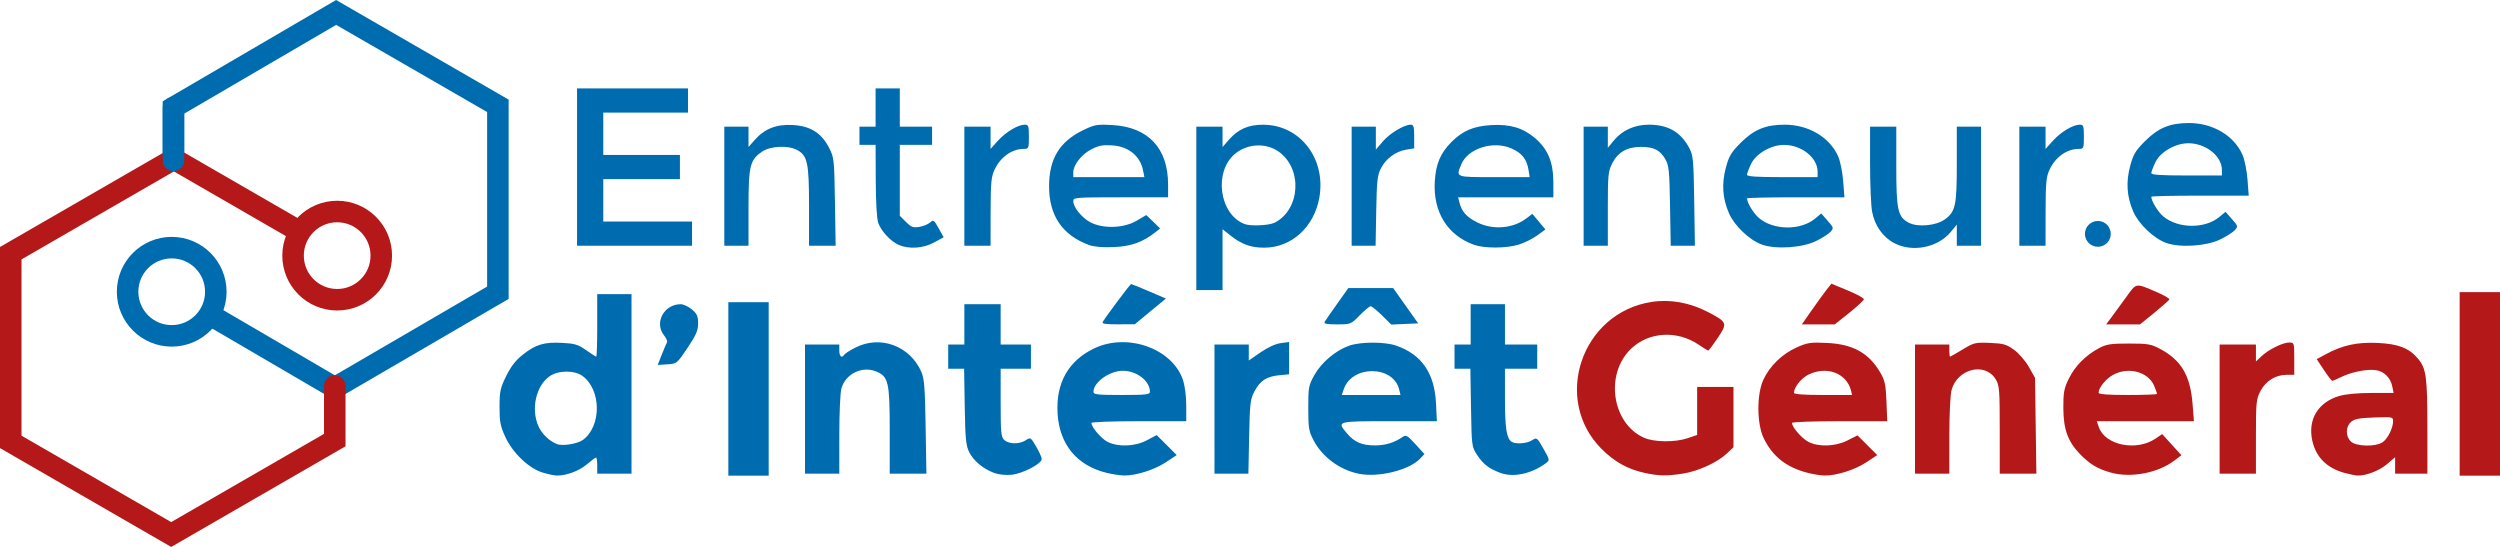
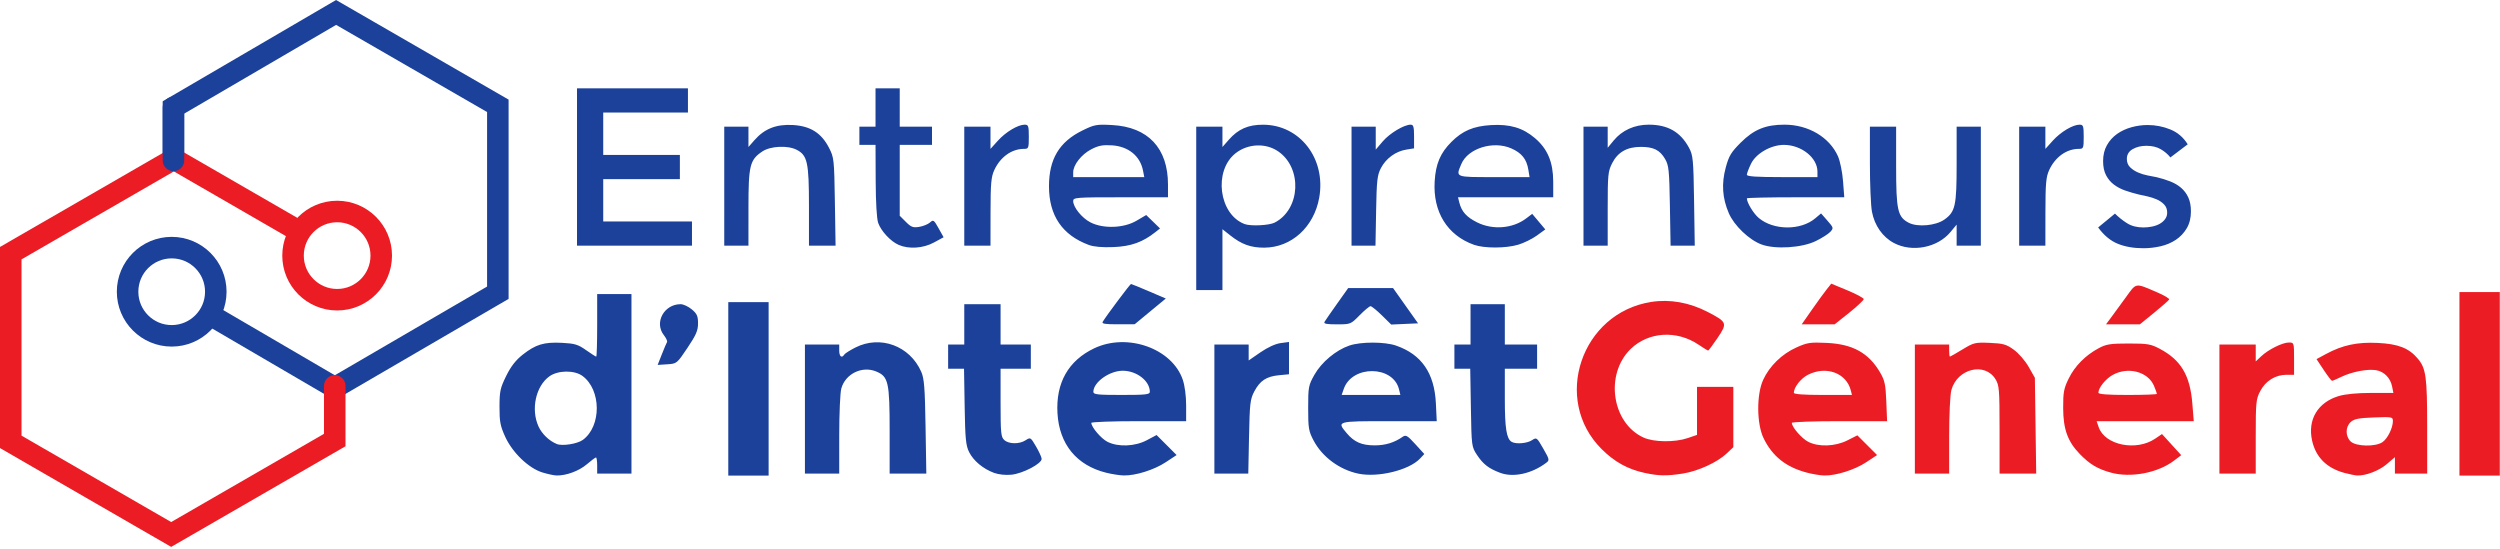
- <svg xmlns="http://www.w3.org/2000/svg" id="svg4171" version="1.1" width="1161.901" height="254.196" viewBox="0 0 1161.901 254.196">
-   <defs id="defs4175" />
-   <g id="g4257" transform="translate(1.73315,-128.7567)">
-     <path style="fill:#b41818;fill-opacity:1" d="m 762.668,348.551 c -7.85,-1.705 -13.976,-5.098 -19.954,-11.05 -23.11,-23.011 -9.51,-63.335 23.073,-68.408 8.698,-1.354 17.724,0.253 26.242,4.673 9.043,4.692 9.227,5.189 4.49,12.164 -2.156,3.175 -4.095,5.774 -4.308,5.774 -0.213,0 -2.221,-1.238 -4.464,-2.751 -10.157,-6.855 -23.356,-6.002 -31.584,2.042 -12.057,11.788 -8.738,34.42 6.035,41.148 4.743,2.16 14.509,2.282 20.458,0.255 l 4.386,-1.494 0,-11.162 0,-11.162 8.438,0 8.438,0 0,14.015 0,14.015 -3.047,2.889 c -4.367,4.141 -13.321,8.251 -20.391,9.36 -7.559,1.186 -11.231,1.123 -17.812,-0.307 z m 75.216,-0.176 c -9.593,-2.583 -15.841,-7.584 -19.899,-15.93 -3.237,-6.658 -3.335,-20.314 -0.194,-27.148 2.941,-6.399 8.706,-12.015 15.434,-15.034 5.093,-2.285 6.425,-2.485 14.173,-2.121 12.042,0.566 19.409,4.652 24.717,13.709 2.18,3.72 2.586,5.61 2.903,13.495 l 0.368,9.17 -22.14,0 c -12.177,0 -22.14,0.359 -22.14,0.799 0,1.899 4.485,7.121 7.485,8.715 4.827,2.565 12.623,2.311 18.37,-0.598 l 4.61,-2.334 4.583,4.583 4.583,4.583 -5.05,3.338 c -5.342,3.531 -14.017,6.268 -19.544,6.165 -1.825,-0.034 -5.542,-0.66 -8.259,-1.392 z m 20.636,-38.156 c -2.063,-8.133 -11.488,-11.564 -19.932,-7.256 -3.332,1.7 -6.544,5.814 -6.544,8.382 0,0.642 4.701,0.984 13.506,0.984 l 13.506,0 z m 120.787,38.178 c -6.169,-1.729 -9.758,-3.881 -14.327,-8.588 -5.653,-5.825 -7.72,-11.526 -7.753,-21.387 -0.024,-7.362 0.304,-9.114 2.578,-13.744 2.862,-5.828 7.786,-10.792 13.992,-14.106 3.464,-1.849 5.403,-2.15 13.87,-2.15 8.859,0 10.313,0.25 14.531,2.494 9.811,5.221 14.008,12.295 15.065,25.396 l 0.662,8.203 -22.58,0 -22.58,0 0.991,2.843 c 2.904,8.332 17.445,11.257 26.251,5.28 l 3.153,-2.14 4.467,4.91 4.467,4.91 -3.252,2.48 c -7.607,5.802 -20.256,8.2 -29.536,5.599 z m 21.486,-36.568 c 0,-0.274 -0.607,-1.953 -1.35,-3.729 -2.762,-6.609 -12.102,-9.066 -19.232,-5.058 -3.297,1.853 -6.606,5.99 -6.606,8.259 0,0.697 4.365,1.027 13.594,1.027 7.477,0 13.594,-0.224 13.594,-0.499 z m 87.13,36.719 c -8.191,-2.209 -13.267,-7.274 -14.986,-14.955 -2.193,-9.798 2.637,-17.861 12.442,-20.773 3.036,-0.902 8.609,-1.43 15.076,-1.43 l 10.26,0 -0.6,-3.002 c -0.798,-3.989 -3.742,-6.971 -7.482,-7.578 -3.986,-0.647 -11.236,0.745 -16.072,3.086 -2.123,1.028 -4.089,1.869 -4.369,1.869 -0.28,0 -2.015,-2.269 -3.857,-5.043 l -3.348,-5.043 4.388,-2.374 c 7.639,-4.134 14.489,-5.609 23.976,-5.163 9.592,0.451 14.567,2.393 18.695,7.299 3.831,4.553 4.362,8.401 4.367,31.653 l 0.01,21.797 -7.5,0 -7.5,0 0,-3.823 0,-3.823 -3.805,3.257 c -3.538,3.028 -9.751,5.412 -13.72,5.264 -0.932,-0.035 -3.618,-0.582 -5.97,-1.216 z m 17.76,-14.312 c 2.374,-1.663 4.797,-6.604 4.797,-9.782 0,-1.917 -0.346,-1.983 -8.81,-1.671 -7.043,0.26 -9.205,0.683 -10.781,2.111 -2.502,2.266 -2.547,6.544 -0.097,8.995 2.429,2.429 11.611,2.643 14.89,0.346 z m 35.735,-27.065 0,-42.656 9.375,0 9.375,0 0,42.656 0,42.656 -9.375,0 -9.375,0 z m -253.125,11.719 0,-30 7.969,0 7.969,0 0,2.812 c 0,1.547 0.16,2.812 0.355,2.812 0.195,0 2.832,-1.506 5.859,-3.346 5.233,-3.181 5.858,-3.331 12.682,-3.044 6.285,0.265 7.677,0.664 11.195,3.213 2.24,1.623 5.286,5.147 6.885,7.966 l 2.868,5.056 0.309,22.266 0.309,22.266 -8.512,0 -8.512,0 -0.004,-20.391 c -0.003,-18.726 -0.156,-20.641 -1.875,-23.461 -4.942,-8.105 -17.75,-4.985 -20.522,4.999 -0.574,2.068 -1.028,11.437 -1.031,21.274 l -0.005,17.578 -7.969,0 -7.969,0 0,-30 z m 141.563,0 0,-30 8.438,0 8.438,0 0,3.925 0,3.925 2.578,-2.416 c 3.372,-3.159 9.852,-6.372 12.853,-6.372 2.351,0 2.381,0.094 2.381,7.5 l 0,7.5 -3.53,0 c -5.115,0 -9.665,2.813 -12.15,7.512 -1.994,3.772 -2.133,5.147 -2.133,21.229 l 0,17.196 -8.438,0 -8.438,0 z M 840.441,272.719 c 2.611,-3.738 5.703,-7.995 6.872,-9.459 l 2.125,-2.662 7.55,3.131 c 4.152,1.722 7.544,3.553 7.536,4.068 -0.007,0.516 -3.053,3.363 -6.767,6.328 l -6.753,5.391 -7.655,0 -7.655,0 z m 138.957,3.75 c 1.246,-1.676 4.332,-5.897 6.858,-9.38 5.134,-7.079 4.199,-6.917 14.519,-2.515 3.362,1.434 5.936,2.957 5.721,3.384 -0.215,0.427 -3.367,3.202 -7.005,6.167 l -6.614,5.391 -7.872,0 -7.872,0 z" id="path4261" />
-     <path style="fill:#006cb0;fill-opacity:1" d="m 250.353,348.347 c -6.341,-1.951 -13.874,-9.174 -17.239,-16.527 -2.315,-5.06 -2.696,-7.046 -2.682,-13.972 0.015,-7.215 0.345,-8.74 3.101,-14.337 2.185,-4.439 4.423,-7.322 7.679,-9.896 6.036,-4.771 9.88,-5.933 18.24,-5.51 5.96,0.301 7.483,0.761 11.199,3.38 2.365,1.667 4.499,3.031 4.742,3.031 0.243,0 0.441,-6.539 0.441,-14.531 l 0,-14.531 7.969,0 7.969,0 0,41.719 0,41.719 -7.969,0 -7.969,0 0,-3.75 c 0,-2.062 -0.249,-3.75 -0.554,-3.75 -0.305,0 -2.228,1.433 -4.274,3.184 -3.608,3.088 -9.68,5.322 -14.103,5.188 -1.19,-0.036 -4.137,-0.673 -6.551,-1.416 z m 18.792,-15.112 c 8.749,-6.368 8.649,-23.325 -0.176,-29.759 -3.765,-2.745 -11.339,-2.653 -15.32,0.186 -6.346,4.527 -8.707,15.327 -5.091,23.289 1.594,3.509 4.923,6.706 8.526,8.187 2.531,1.04 9.536,-0.065 12.06,-1.903 z m 67.627,-23.72 0,-40.312 9.375,0 9.375,0 0,40.312 0,40.312 -9.375,0 -9.375,0 z m 123.514,39.029 c -5.134,-1.911 -9.565,-5.612 -11.585,-9.679 -1.51,-3.039 -1.816,-6.175 -2.064,-21.147 l -0.291,-17.578 -3.693,0 -3.693,0 0,-5.625 0,-5.625 3.75,0 3.75,0 0,-9.375 0,-9.375 8.438,0 8.438,0 0,9.375 0,9.375 7.031,0 7.031,0 0,5.625 0,5.625 -7.031,0 -7.031,0 0,15.792 c 0,14.109 0.183,15.958 1.714,17.344 2.162,1.957 7.044,1.999 9.963,0.086 2.185,-1.432 2.295,-1.366 4.765,2.848 1.39,2.373 2.584,4.974 2.652,5.781 0.185,2.187 -8.734,6.886 -14.069,7.412 -2.704,0.267 -5.987,-0.083 -8.074,-0.86 z m 52.268,-0.028 c -13.852,-3.405 -21.935,-13.238 -22.773,-27.7 -0.817,-14.111 5.069,-24.486 17.127,-30.19 15.408,-7.289 36.161,0.099 41.114,14.637 0.935,2.744 1.563,7.534 1.563,11.92 l 0,7.333 -22.031,0 c -12.117,0 -22.031,0.359 -22.031,0.799 0,1.98 4.559,7.322 7.519,8.809 4.964,2.494 12.775,2.168 18.286,-0.762 l 4.521,-2.404 4.653,4.653 4.653,4.653 -5.05,3.338 c -5.362,3.544 -14.056,6.279 -19.544,6.147 -1.825,-0.044 -5.428,-0.598 -8.006,-1.232 z m 20.156,-37.641 c 0,-5.059 -6.094,-9.797 -12.601,-9.797 -6.191,0 -13.649,5.361 -13.649,9.811 0,1.225 1.95,1.439 13.125,1.439 11.229,0 13.125,-0.21 13.125,-1.453 z m 96.885,38.029 c -8.765,-1.852 -16.748,-7.77 -20.773,-15.398 -2.29,-4.341 -2.518,-5.704 -2.518,-15.084 0,-9.797 0.145,-10.57 2.905,-15.469 3.301,-5.859 9.985,-11.448 16.246,-13.584 5.353,-1.826 16.39,-1.816 21.697,0.02 11.848,4.098 17.844,12.792 18.516,26.848 l 0.396,8.279 -22.146,0 c -24.432,0 -24.399,-0.009 -19.691,5.587 3.482,4.138 6.982,5.663 12.997,5.663 4.945,0 9.103,-1.271 12.979,-3.966 1.508,-1.049 2.211,-0.644 5.898,3.396 l 4.185,4.586 -1.988,2.116 c -5.071,5.398 -19.57,8.937 -28.704,7.007 z m 18.942,-39.154 c -2.726,-11.215 -21.8,-11.383 -25.689,-0.226 l -0.977,2.804 13.647,0 13.647,0 z m 47.073,38.798 c -5.32,-1.98 -7.961,-4.006 -10.792,-8.28 -2.554,-3.856 -2.579,-4.047 -2.882,-22.008 l -0.306,-18.119 -3.678,0 -3.678,0 0,-5.625 0,-5.625 3.75,0 3.75,0 0,-9.375 0,-9.375 7.969,0 7.969,0 0,9.375 0,9.375 7.5,0 7.5,0 0,5.625 0,5.625 -7.5,0 -7.5,0 0,14.001 c 0,13.535 0.767,18.463 3.106,19.949 1.896,1.206 7.163,0.809 9.489,-0.715 2.175,-1.425 2.273,-1.353 5.271,3.889 2.962,5.177 3.001,5.382 1.267,6.682 -6.668,4.999 -15.199,6.847 -21.233,4.601 z m -323.212,-29.657 0,-30 7.969,0 7.969,0 0,2.812 c 0,2.773 1.203,3.721 2.355,1.857 0.325,-0.525 2.656,-2.002 5.18,-3.281 11.552,-5.854 25.266,-0.802 30.585,11.268 1.383,3.138 1.711,7.31 2.01,25.547 l 0.358,21.797 -8.525,0 -8.525,0 0,-19.718 c 0,-22.822 -0.573,-25.38 -6.212,-27.736 -6.58,-2.749 -14.345,1.026 -16.256,7.904 -0.528,1.9 -0.962,11.576 -0.965,21.502 l -0.005,18.047 -7.969,0 -7.969,0 0,-30 z m 190.312,0 0,-30 7.969,0 7.969,0 0,3.703 0,3.703 5.464,-3.77 c 3.356,-2.316 6.973,-3.973 9.375,-4.295 l 3.911,-0.525 0,7.504 0,7.504 -4.634,0.445 c -5.859,0.563 -8.852,2.525 -11.503,7.541 -1.904,3.603 -2.13,5.554 -2.445,21.08 l -0.347,17.109 -7.879,0 -7.879,0 z m -256.822,-25.447 c 1.068,-2.709 2.153,-5.267 2.411,-5.686 0.259,-0.418 -0.401,-1.868 -1.466,-3.222 -4.58,-5.822 0.059,-14.396 7.789,-14.396 1.275,0 3.616,1.092 5.203,2.427 2.404,2.023 2.884,3.104 2.884,6.492 0,3.347 -0.869,5.36 -4.922,11.401 -4.892,7.292 -4.949,7.338 -9.382,7.622 l -4.46,0.286 z M 510.798,278.344 c 1.666,-2.792 12.729,-17.578 13.152,-17.578 0.256,0 4.001,1.519 8.323,3.375 l 7.857,3.375 -7.226,5.971 -7.226,5.971 -7.79,0.028 c -5.985,0.022 -7.628,-0.243 -7.09,-1.144 z m 103.111,0 c 0.377,-0.645 3.007,-4.441 5.845,-8.438 l 5.159,-7.266 10.422,0 10.422,0 5.813,8.203 5.813,8.203 -6.241,0.281 -6.241,0.281 -4.33,-4.265 c -2.382,-2.346 -4.755,-4.265 -5.275,-4.265 -0.519,0 -2.808,1.898 -5.085,4.219 -4.109,4.187 -4.189,4.219 -10.563,4.219 -4.879,0 -6.258,-0.282 -5.737,-1.172 z m -59.637,-52.734 0,-37.969 6.094,0 6.094,0 0,4.72 0,4.72 2.958,-3.369 c 4.376,-4.984 9.017,-7.012 15.989,-6.988 17.151,0.06 29.262,15.855 26.029,33.947 -2.436,13.632 -12.922,23.152 -25.553,23.2 -6.211,0.024 -10.529,-1.53 -15.756,-5.67 l -3.667,-2.905 0,14.141 0,14.141 -6.094,0 -6.094,0 z m 36.47,6.61 c 12.029,-6.22 12.944,-25.37 1.583,-33.134 -5.791,-3.958 -14.054,-3.587 -19.74,0.885 -10.389,8.172 -7.815,28.422 4.186,32.932 2.822,1.06 11.412,0.641 13.97,-0.682 z m -174.783,10.358 c -3.704,-1.614 -8.107,-6.326 -9.501,-10.169 -0.682,-1.88 -1.134,-9.434 -1.178,-19.69 l -0.071,-16.641 -3.75,0 -3.75,0 0,-4.219 0,-4.219 3.75,0 3.75,0 0,-8.906 0,-8.906 5.625,0 5.625,0 0,8.906 0,8.906 7.5,0 7.5,0 0,4.219 0,4.219 -7.5,0 -7.5,0 0,16.478 0,16.478 2.856,2.856 c 2.442,2.442 3.342,2.777 6.21,2.312 1.845,-0.299 4.097,-1.217 5.006,-2.039 1.539,-1.393 1.81,-1.211 3.988,2.686 l 2.336,4.18 -4.466,2.43 c -5.028,2.736 -11.678,3.189 -16.431,1.118 z m 88.347,0.015 c -12.327,-4.586 -18.471,-13.649 -18.471,-27.247 0,-12.655 4.768,-20.633 15.488,-25.91 5.628,-2.771 6.556,-2.943 13.8,-2.563 16.761,0.88 26.024,10.724 26.024,27.656 l 0,5.924 -22.031,0 c -20.82,0 -22.031,0.096 -22.031,1.736 0,2.875 3.98,7.82 7.969,9.901 5.895,3.075 15.518,2.754 21.421,-0.716 l 4.546,-2.672 3.215,3.116 3.215,3.116 -2.136,1.698 c -5.886,4.68 -11.385,6.646 -19.48,6.967 -5.279,0.209 -9.171,-0.131 -11.529,-1.008 z m 25.229,-34.562 c -1.328,-6.781 -6.776,-11.217 -14.391,-11.719 -4.286,-0.282 -6.274,0.093 -9.614,1.814 -4.593,2.367 -8.445,7.268 -8.445,10.746 l 0,2.205 16.523,0 16.523,0 -0.597,-3.047 z m 153.829,34.506 c -12.376,-4.414 -19.115,-15.271 -18.269,-29.431 0.489,-8.187 2.626,-13.227 7.802,-18.403 5.169,-5.169 10.219,-7.313 18.369,-7.8 8.828,-0.527 14.844,1.265 20.502,6.108 5.839,4.998 8.421,11.177 8.433,20.177 l 0.009,7.266 -22.133,0 -22.133,0 0.613,2.441 c 1.06,4.225 3.343,6.767 8.291,9.233 7.256,3.616 16.519,2.874 22.744,-1.82 l 2.85,-2.149 3.039,3.62 3.039,3.62 -3.933,2.849 c -2.163,1.567 -6.05,3.478 -8.637,4.246 -5.799,1.722 -15.819,1.743 -20.585,0.043 z m 25.292,-34.839 c -0.805,-4.961 -3.066,-7.807 -7.905,-9.947 -8.429,-3.728 -20.216,-0.048 -23.272,7.266 -2.611,6.25 -3.084,6.062 15.196,6.062 l 16.529,0 z m 108.373,34.697 c -5.752,-2.115 -12.739,-8.795 -15.211,-14.541 -3.017,-7.014 -3.464,-13.691 -1.421,-21.25 1.455,-5.383 2.469,-7.072 6.93,-11.532 6.13,-6.13 11.575,-8.368 20.358,-8.368 11.105,0 20.919,5.808 24.885,14.726 0.965,2.17 2.016,7.338 2.336,11.484 l 0.581,7.54 -22.639,0 c -12.451,0 -22.639,0.224 -22.639,0.499 0,1.99 3.065,7.047 5.527,9.118 6.882,5.791 19.456,5.882 26.221,0.19 l 2.744,-2.309 2.967,3.38 c 2.831,3.224 2.893,3.462 1.355,5.161 -0.887,0.98 -3.937,2.919 -6.778,4.309 -6.457,3.159 -18.833,3.941 -25.216,1.593 z m 25.989,-33.894 c -0.008,-6.425 -7.431,-12.357 -15.516,-12.401 -6.041,-0.033 -13.033,3.959 -15.362,8.768 -1.062,2.195 -1.932,4.49 -1.932,5.101 0,0.813 4.392,1.11 16.406,1.11 l 16.406,0 -0.004,-2.578 z m 35.542,33.209 c -5.252,-2.773 -9.014,-8.143 -10.219,-14.587 -0.519,-2.777 -0.944,-12.797 -0.944,-22.266 l 0,-17.216 6.094,0 6.094,0 0,18.374 c 0,20.494 0.699,23.61 5.902,26.3 4.085,2.113 12.533,1.345 16.531,-1.502 5.088,-3.623 5.692,-6.362 5.692,-25.799 l 0,-17.374 5.625,0 5.625,0 0,27.656 0,27.656 -5.625,0 -5.625,0 0,-4.901 0,-4.901 -2.811,3.411 c -6.038,7.325 -17.844,9.632 -26.338,5.148 z m -612.101,-35.319 0,-36.562 25.781,0 25.781,0 0,5.625 0,5.625 -19.688,0 -19.688,0 0,9.844 0,9.844 17.812,0 17.812,0 0,5.625 0,5.625 -17.812,0 -17.812,0 0,9.844 0,9.844 20.625,0 20.625,0 0,5.625 0,5.625 -26.719,0 -26.719,0 z m 68.438,8.906 0,-27.656 5.625,0 5.625,0 0,4.72 0,4.72 2.854,-3.25 c 4.608,-5.249 10.1,-7.402 17.772,-6.968 8.153,0.461 13.258,3.678 16.823,10.604 2.315,4.497 2.406,5.331 2.721,25.07 l 0.326,20.418 -6.186,0 -6.186,0 0,-18.374 c 0,-20.338 -0.714,-23.618 -5.705,-26.199 -4.152,-2.147 -12.172,-1.763 -15.953,0.763 -5.827,3.893 -6.464,6.475 -6.465,26.231 l -10e-4,17.578 -5.625,0 -5.625,0 0,-27.656 z m 111.562,0 0,-27.656 6.094,0 6.094,0 0,5.159 0,5.159 3.452,-3.821 c 3.68,-4.073 9.308,-7.435 12.448,-7.435 1.712,0 1.912,0.588 1.912,5.625 0,5.335 -0.118,5.625 -2.283,5.625 -5.675,0 -10.96,3.782 -13.758,9.844 -1.461,3.166 -1.734,6.195 -1.751,19.453 l -0.021,15.703 -6.094,0 -6.094,0 0,-27.656 z m 180,0 0,-27.656 5.625,0 5.625,0 0,5.325 0,5.325 3.284,-3.836 c 3.237,-3.782 9.869,-7.751 12.95,-7.751 1.301,0 1.579,0.969 1.579,5.505 l 0,5.505 -3.59,0.574 c -4.913,0.786 -9.458,4.087 -11.797,8.572 -1.721,3.298 -1.992,5.699 -2.251,19.922 l -0.295,16.172 -5.565,0 -5.565,0 z m 107.812,0 0,-27.656 5.625,0 5.625,0 0,4.901 0,4.901 2.811,-3.411 c 3.903,-4.735 9.659,-7.329 16.265,-7.329 8.888,0 14.777,3.388 18.743,10.781 1.851,3.451 2.037,5.414 2.33,24.609 l 0.319,20.859 -5.618,0 -5.618,0 -0.319,-18.516 c -0.287,-16.652 -0.513,-18.846 -2.245,-21.795 -2.447,-4.165 -5.305,-5.596 -11.213,-5.613 -6.414,-0.019 -10.725,2.41 -13.345,7.52 -1.961,3.824 -2.109,5.323 -2.109,21.259 l 0,17.145 -5.625,0 -5.625,0 z m 202.5,0 0,-27.656 6.094,0 6.094,0 0,5.159 0,5.159 3.452,-3.821 c 3.68,-4.073 9.308,-7.435 12.448,-7.435 1.712,0 1.912,0.588 1.912,5.625 0,5.335 -0.118,5.625 -2.283,5.625 -5.675,0 -10.96,3.782 -13.758,9.844 -1.461,3.166 -1.734,6.195 -1.751,19.453 l -0.021,15.703 -6.094,0 -6.094,0 0,-27.656 z" id="path4259" />
-     <circle style="opacity:1;fill:none;fill-opacity:1;stroke:#b41818;stroke-width:10;stroke-linecap:square;stroke-linejoin:miter;stroke-miterlimit:4;stroke-dasharray:none;stroke-opacity:1" id="path4303" cx="154.971" cy="-247.561" r="20.5" transform="scale(1,-1)" />
-     <circle transform="scale(1,-1)" r="20.5" cy="-264.349" cx="78.071" id="circle4325" style="opacity:1;fill:none;fill-opacity:1;stroke:#006cb0;stroke-width:10;stroke-linecap:square;stroke-linejoin:miter;stroke-miterlimit:4;stroke-dasharray:none;stroke-opacity:1" />
-     <path style="fill:none;fill-rule:evenodd;stroke:#006cb0;stroke-width:10;stroke-linecap:round;stroke-linejoin:miter;stroke-miterlimit:4;stroke-dasharray:none;stroke-opacity:1" d="m 78.883,203.316 0,-24.611 75.598,-44.166 75.18,43.405 0,86.868 -75.781,44.152 -57.774,-33.756" id="path4327" />
-     <path style="fill:none;fill-rule:evenodd;stroke:#b41818;stroke-width:10;stroke-linecap:round;stroke-linejoin:miter;stroke-miterlimit:4;stroke-dasharray:none;stroke-opacity:1" d="m 137.013,236.11 -57.936,-33.449 -75.81,43.769 0,87.701 74.563,43.049 76.025,-43.893 0,-25.15" id="path4329" />
-     <path id="path4409" d="m 1004.934,241.628 c -5.752,-2.115 -12.739,-8.795 -15.211,-14.541 -3.017,-7.014 -3.464,-13.691 -1.421,-21.25 1.455,-5.383 2.469,-7.072 6.93,-11.532 6.13,-6.13 11.575,-8.368 20.358,-8.368 11.105,0 20.919,5.808 24.885,14.726 0.965,2.17 2.016,7.338 2.336,11.484 l 0.581,7.54 -22.639,0 c -12.451,0 -22.639,0.224 -22.639,0.499 0,1.99 3.065,7.047 5.527,9.118 6.882,5.791 19.456,5.882 26.221,0.19 l 2.744,-2.309 2.967,3.38 c 2.831,3.224 2.893,3.462 1.355,5.161 -0.887,0.98 -3.937,2.919 -6.778,4.309 -6.457,3.159 -18.833,3.941 -25.216,1.593 z m 25.989,-33.894 c -0.01,-6.425 -7.431,-12.357 -15.516,-12.401 -6.041,-0.033 -13.033,3.959 -15.362,8.768 -1.062,2.195 -1.932,4.49 -1.932,5.101 0,0.813 4.392,1.11 16.406,1.11 l 16.406,0 0,-2.578 z" style="fill:#006cb0;fill-opacity:1" />
-     <circle style="opacity:1;fill:#006cb0;fill-opacity:1;stroke:none;stroke-width:10;stroke-linecap:round;stroke-linejoin:miter;stroke-miterlimit:4;stroke-dasharray:none;stroke-opacity:1" id="path4411" cx="973.266" cy="237.447" r="6" />
-     <path id="path4413" d="m 78.883,203.316 0,-24.611" style="fill:none;fill-rule:evenodd;stroke:#006cb0;stroke-width:10;stroke-linecap:round;stroke-linejoin:miter;stroke-miterlimit:4;stroke-dasharray:none;stroke-opacity:1" />
+ <svg xmlns="http://www.w3.org/2000/svg" width="1162px" height="255px" viewBox="0 0 1162 255" version="1.1">
+   <g id="Page-1" stroke="none" stroke-width="1" fill="none" fill-rule="evenodd">
+     <g id="LogoEIG" transform="translate(5, 5)">
+       <path d="M759.401,214.794 C751.551,213.089 745.425,209.696 739.447,203.744 C716.336,180.733 729.937,140.409 762.519,135.336 C771.217,133.982 780.244,135.589 788.761,140.009 C797.805,144.702 797.988,145.198 793.252,152.173 C791.095,155.348 789.157,157.946 788.944,157.946 C788.731,157.946 786.723,156.708 784.481,155.195 C774.323,148.34 761.124,149.193 752.897,157.237 C740.84,169.025 744.159,191.657 758.932,198.385 C763.675,200.545 773.441,200.666 779.39,198.639 L783.776,197.145 L783.776,185.983 L783.776,174.821 L792.213,174.821 L800.651,174.821 L800.651,188.836 L800.651,202.851 L797.604,205.74 C793.237,209.881 784.283,213.991 777.213,215.101 C769.655,216.287 765.982,216.224 759.401,214.794 Z M834.617,214.618 C825.023,212.035 818.776,207.034 814.718,198.688 C811.481,192.03 811.383,178.374 814.524,171.54 C817.465,165.141 823.23,159.525 829.958,156.506 C835.051,154.22 836.383,154.021 844.131,154.385 C856.173,154.951 863.539,159.036 868.848,168.094 C871.027,171.814 871.434,173.704 871.751,181.589 L872.119,190.759 L849.979,190.759 C837.802,190.759 827.838,191.118 827.838,191.558 C827.838,193.457 832.323,198.678 835.324,200.273 C840.151,202.838 847.947,202.584 853.694,199.675 L858.304,197.34 L862.887,201.924 L867.47,206.507 L862.42,209.845 C857.077,213.376 848.403,216.112 842.876,216.01 C841.051,215.976 837.334,215.349 834.617,214.618 Z M855.253,176.462 C853.19,168.329 843.764,164.898 835.32,169.205 C831.988,170.905 828.776,175.019 828.776,177.587 C828.776,178.229 833.477,178.571 842.282,178.571 L855.788,178.571 L855.253,176.462 Z M976.04,214.64 C969.871,212.911 966.281,210.759 961.713,206.052 C956.059,200.227 953.993,194.526 953.96,184.665 C953.936,177.303 954.264,175.551 956.538,170.921 C959.4,165.093 964.324,160.129 970.53,156.815 C973.994,154.965 975.933,154.665 984.401,154.665 C993.26,154.665 994.714,154.914 998.932,157.159 C1008.744,162.38 1012.94,169.455 1013.997,182.556 L1014.659,190.759 L992.079,190.759 L969.498,190.759 L970.489,193.602 C973.394,201.933 987.934,204.858 996.74,198.882 L999.893,196.742 L1004.361,201.652 L1008.828,206.561 L1005.576,209.042 C997.969,214.844 985.319,217.241 976.04,214.64 L976.04,214.64 Z M997.526,178.072 C997.526,177.798 996.919,176.12 996.176,174.343 C993.414,167.734 984.075,165.277 976.944,169.285 C973.647,171.138 970.338,175.275 970.338,177.544 C970.338,178.241 974.703,178.571 983.932,178.571 C991.409,178.571 997.526,178.347 997.526,178.072 Z M1084.656,214.792 C1076.465,212.583 1071.389,207.517 1069.67,199.837 C1067.477,190.039 1072.307,181.976 1082.112,179.064 C1085.148,178.162 1090.722,177.634 1097.188,177.634 L1107.448,177.634 L1106.847,174.632 C1106.05,170.643 1103.105,167.661 1099.366,167.054 C1095.38,166.407 1088.13,167.799 1083.294,170.14 C1081.171,171.168 1079.205,172.009 1078.925,172.009 C1078.645,172.009 1076.91,169.739 1075.068,166.966 L1071.72,161.923 L1076.107,159.549 C1083.746,155.415 1090.596,153.94 1100.083,154.386 C1109.675,154.836 1114.65,156.779 1118.778,161.684 C1122.609,166.237 1123.14,170.086 1123.146,193.337 L1123.156,215.134 L1115.656,215.134 L1108.156,215.134 L1108.156,211.311 L1108.156,207.488 L1104.351,210.744 C1100.813,213.772 1094.6,216.156 1090.631,216.008 C1089.699,215.973 1087.013,215.426 1084.661,214.792 L1084.656,214.792 Z M1102.416,200.48 C1104.79,198.817 1107.213,193.876 1107.213,190.698 C1107.213,188.781 1106.868,188.715 1098.404,189.028 C1091.361,189.287 1089.199,189.711 1087.623,191.138 C1085.121,193.404 1085.075,197.683 1087.526,200.134 C1089.955,202.563 1099.137,202.777 1102.416,200.48 L1102.416,200.48 Z M1138.151,173.415 L1138.151,130.759 L1147.526,130.759 L1156.901,130.759 L1156.901,173.415 L1156.901,216.071 L1147.526,216.071 L1138.151,216.071 L1138.151,173.415 Z M885.026,185.134 L885.026,155.134 L892.995,155.134 L900.963,155.134 L900.963,157.946 C900.963,159.493 901.123,160.759 901.319,160.759 C901.514,160.759 904.151,159.253 907.178,157.412 C912.411,154.231 913.036,154.081 919.86,154.368 C926.144,154.633 927.537,155.033 931.054,157.581 C933.294,159.204 936.34,162.728 937.939,165.547 L940.807,170.602 L941.116,192.868 L941.425,215.134 L932.913,215.134 L924.401,215.134 L924.397,194.743 C924.394,176.017 924.241,174.102 922.521,171.282 C917.58,163.177 904.771,166.298 901.999,176.282 C901.425,178.35 900.971,187.719 900.968,197.556 L900.963,215.134 L892.994,215.134 L885.026,215.134 L885.026,185.134 L885.026,185.134 Z M1026.588,185.134 L1026.588,155.134 L1035.026,155.134 L1043.463,155.134 L1043.463,159.059 L1043.463,162.985 L1046.042,160.569 C1049.413,157.409 1055.894,154.196 1058.895,154.196 C1061.246,154.196 1061.276,154.29 1061.276,161.696 L1061.276,169.196 L1057.746,169.196 C1052.631,169.196 1048.081,172.009 1045.596,176.708 C1043.602,180.48 1043.463,181.855 1043.463,197.937 L1043.463,215.134 L1035.026,215.134 L1026.588,215.134 L1026.588,185.134 Z M837.174,138.962 C839.785,135.224 842.878,130.967 844.046,129.503 L846.171,126.841 L853.721,129.972 C857.873,131.694 861.264,133.524 861.257,134.04 C861.25,134.556 858.204,137.403 854.49,140.368 L847.737,145.759 L840.082,145.759 L832.427,145.759 L837.174,138.962 Z M976.131,142.712 C977.377,141.036 980.463,136.815 982.989,133.332 C988.123,126.253 987.188,126.415 997.508,130.817 C1000.869,132.251 1003.444,133.774 1003.229,134.201 C1003.013,134.628 999.861,137.403 996.223,140.368 L989.61,145.759 L981.738,145.759 L973.866,145.759 L976.131,142.712 Z" id="path4261" fill="#EB1C24" fill-rule="nonzero" />
+       <path d="M247.086,214.59 C240.745,212.639 233.212,205.417 229.847,198.063 C227.532,193.003 227.151,191.017 227.165,184.091 C227.181,176.876 227.511,175.352 230.266,169.754 C232.451,165.316 234.689,162.432 237.945,159.858 C243.981,155.087 247.826,153.925 256.185,154.348 C262.145,154.649 263.668,155.108 267.384,157.727 C269.75,159.395 271.884,160.759 272.126,160.759 C272.369,160.759 272.568,154.22 272.568,146.227 L272.568,131.696 L280.536,131.696 L288.505,131.696 L288.505,173.415 L288.505,215.134 L280.536,215.134 L272.568,215.134 L272.568,211.384 C272.568,209.321 272.318,207.634 272.014,207.634 C271.709,207.634 269.786,209.066 267.74,210.817 C264.132,213.906 258.06,216.139 253.637,216.006 C252.447,215.97 249.499,215.333 247.086,214.59 L247.086,214.59 Z M265.878,199.479 C274.627,193.111 274.526,176.154 265.702,169.72 C261.937,166.975 254.363,167.066 250.382,169.906 C244.036,174.433 241.675,185.232 245.291,193.195 C246.885,196.704 250.214,199.901 253.818,201.382 C256.348,202.422 263.353,201.316 265.878,199.479 L265.878,199.479 Z M333.505,175.759 L333.505,135.446 L342.88,135.446 L352.255,135.446 L352.255,175.759 L352.255,216.071 L342.88,216.071 L333.505,216.071 L333.505,175.759 Z M457.019,214.787 C451.885,212.877 447.454,209.175 445.434,205.109 C443.924,202.069 443.618,198.933 443.37,183.962 L443.079,166.384 L439.386,166.384 L435.693,166.384 L435.693,160.759 L435.693,155.134 L439.443,155.134 L443.193,155.134 L443.193,145.759 L443.193,136.384 L451.63,136.384 L460.068,136.384 L460.068,145.759 L460.068,155.134 L467.099,155.134 L474.13,155.134 L474.13,160.759 L474.13,166.384 L467.099,166.384 L460.068,166.384 L460.068,182.176 C460.068,196.285 460.25,198.134 461.782,199.52 C463.944,201.476 468.826,201.518 471.745,199.606 C473.93,198.174 474.04,198.24 476.51,202.454 C477.9,204.827 479.094,207.428 479.162,208.235 C479.347,210.422 470.428,215.121 465.093,215.647 C462.39,215.913 459.106,215.564 457.019,214.787 L457.019,214.787 Z M509.286,214.759 C495.435,211.354 487.351,201.521 486.514,187.059 C485.697,172.948 491.582,162.573 503.64,156.869 C519.048,149.579 539.801,156.968 544.755,171.506 C545.689,174.249 546.318,179.04 546.318,183.426 L546.318,190.759 L524.286,190.759 C512.169,190.759 502.255,191.118 502.255,191.558 C502.255,193.538 506.815,198.88 509.774,200.367 C514.737,202.86 522.549,202.535 528.06,199.605 L532.581,197.201 L537.234,201.854 L541.887,206.507 L536.837,209.845 C531.474,213.389 522.781,216.123 517.293,215.991 C515.467,215.948 511.864,215.393 509.286,214.759 L509.286,214.759 Z M529.443,177.118 C529.443,172.059 523.349,167.321 516.842,167.321 C510.651,167.321 503.193,172.682 503.193,177.132 C503.193,178.357 505.142,178.571 516.318,178.571 C527.546,178.571 529.443,178.361 529.443,177.118 Z M626.327,215.148 C617.563,213.295 609.579,207.377 605.554,199.749 C603.264,195.409 603.036,194.046 603.036,184.665 C603.036,174.868 603.182,174.095 605.941,169.196 C609.243,163.337 615.927,157.748 622.188,155.612 C627.54,153.786 638.578,153.796 643.885,155.632 C655.733,159.73 661.729,168.424 662.401,182.48 L662.797,190.759 L640.651,190.759 C616.219,190.759 616.252,190.75 620.961,196.345 C624.442,200.483 627.943,202.009 633.957,202.009 C638.902,202.009 643.061,200.738 646.936,198.043 C648.445,196.994 649.147,197.399 652.834,201.439 L657.019,206.025 L655.031,208.141 C649.96,213.539 635.462,217.078 626.327,215.148 L626.327,215.148 Z M645.269,175.993 C642.543,164.778 623.469,164.61 619.58,175.767 L618.603,178.571 L632.249,178.571 L645.896,178.571 L645.269,175.993 Z M692.342,214.791 C687.022,212.811 684.381,210.785 681.55,206.511 C678.996,202.655 678.971,202.464 678.668,184.502 L678.362,166.384 L674.683,166.384 L671.005,166.384 L671.005,160.759 L671.005,155.134 L674.755,155.134 L678.505,155.134 L678.505,145.759 L678.505,136.384 L686.474,136.384 L694.443,136.384 L694.443,145.759 L694.443,155.134 L701.943,155.134 L709.443,155.134 L709.443,160.759 L709.443,166.384 L701.943,166.384 L694.443,166.384 L694.443,180.385 C694.443,193.92 695.21,198.848 697.548,200.335 C699.444,201.54 704.711,201.143 707.037,199.619 C709.212,198.194 709.309,198.266 712.308,203.508 C715.27,208.685 715.309,208.89 713.575,210.189 C706.907,215.188 698.377,217.037 692.342,214.791 L692.342,214.791 Z M369.13,185.134 L369.13,155.134 L377.099,155.134 L385.068,155.134 L385.068,157.946 C385.068,160.719 386.27,161.667 387.422,159.803 C387.747,159.278 390.078,157.801 392.603,156.522 C404.155,150.668 417.869,155.721 423.188,167.79 C424.57,170.927 424.899,175.1 425.198,193.337 L425.556,215.134 L417.03,215.134 L408.505,215.134 L408.505,195.416 C408.505,172.595 407.932,170.036 402.294,167.68 C395.713,164.931 387.948,168.707 386.038,175.585 C385.51,177.485 385.076,187.161 385.073,197.087 L385.068,215.134 L377.099,215.134 L369.13,215.134 L369.13,185.134 L369.13,185.134 Z M559.443,185.134 L559.443,155.134 L567.411,155.134 L575.38,155.134 L575.38,158.836 L575.38,162.539 L580.844,158.769 C584.199,156.453 587.816,154.796 590.219,154.474 L594.13,153.949 L594.13,161.453 L594.13,168.958 L589.496,169.403 C583.637,169.966 580.644,171.928 577.993,176.944 C576.089,180.548 575.863,182.498 575.548,198.024 L575.201,215.134 L567.322,215.134 L559.443,215.134 L559.443,185.134 Z M302.621,159.687 C303.688,156.978 304.773,154.419 305.032,154.001 C305.29,153.583 304.631,152.133 303.566,150.779 C298.986,144.957 303.625,136.384 311.355,136.384 C312.63,136.384 314.972,137.476 316.558,138.811 C318.962,140.834 319.443,141.915 319.443,145.302 C319.443,148.649 318.573,150.663 314.521,156.703 C309.629,163.995 309.572,164.042 305.139,164.326 L300.679,164.612 L302.621,159.687 Z M507.531,144.587 C509.198,141.795 520.261,127.009 520.683,127.009 C520.939,127.009 524.684,128.528 529.006,130.384 L536.863,133.76 L529.637,139.731 L522.411,145.702 L514.622,145.731 C508.636,145.752 506.994,145.487 507.531,144.587 L507.531,144.587 Z M610.642,144.587 C611.019,143.942 613.649,140.145 616.487,136.149 L621.646,128.884 L632.068,128.884 L642.489,128.884 L648.302,137.087 L654.115,145.29 L647.874,145.571 L641.632,145.851 L637.302,141.586 C634.921,139.241 632.547,137.321 632.027,137.321 C631.508,137.321 629.22,139.22 626.943,141.54 C622.834,145.727 622.753,145.759 616.38,145.759 C611.501,145.759 610.122,145.477 610.642,144.587 L610.642,144.587 Z M551.005,91.852 L551.005,53.884 L557.099,53.884 L563.193,53.884 L563.193,58.604 L563.193,63.324 L566.151,59.955 C570.527,54.971 575.168,52.942 582.14,52.967 C599.29,53.027 611.402,68.822 608.169,86.913 C605.732,100.545 595.247,110.065 582.616,110.113 C576.404,110.137 572.087,108.583 566.86,104.443 L563.193,101.539 L563.193,115.68 L563.193,129.821 L557.099,129.821 L551.005,129.821 L551.005,91.852 Z M587.475,98.463 C599.504,92.242 600.419,73.093 589.058,65.328 C583.267,61.371 575.004,61.741 569.319,66.213 C558.93,74.385 561.504,94.635 573.505,99.145 C576.327,100.205 584.917,99.786 587.475,98.463 Z M412.692,108.821 C408.988,107.208 404.585,102.495 403.191,98.652 C402.51,96.772 402.058,89.218 402.014,78.962 L401.943,62.321 L398.193,62.321 L394.443,62.321 L394.443,58.102 L394.443,53.884 L398.193,53.884 L401.943,53.884 L401.943,44.977 L401.943,36.071 L407.568,36.071 L413.193,36.071 L413.193,44.977 L413.193,53.884 L420.693,53.884 L428.193,53.884 L428.193,58.102 L428.193,62.321 L420.693,62.321 L413.193,62.321 L413.193,78.8 L413.193,95.278 L416.049,98.134 C418.49,100.576 419.391,100.911 422.259,100.446 C424.103,100.146 426.356,99.229 427.264,98.407 C428.804,97.014 429.074,97.196 431.252,101.092 L433.589,105.273 L429.123,107.703 C424.096,110.44 417.446,110.892 412.692,108.821 L412.692,108.821 Z M501.039,108.836 C488.712,104.25 482.568,95.187 482.568,81.589 C482.568,68.934 487.336,60.957 498.055,55.679 C503.683,52.909 504.612,52.736 511.856,53.117 C528.616,53.996 537.88,63.841 537.88,80.773 L537.88,86.696 L515.849,86.696 C495.029,86.696 493.818,86.792 493.818,88.433 C493.818,91.307 497.798,96.252 501.786,98.333 C507.681,101.409 517.305,101.087 523.207,97.618 L527.753,94.946 L530.969,98.062 L534.184,101.179 L532.048,102.877 C526.161,107.557 520.662,109.523 512.568,109.844 C507.289,110.054 503.397,109.713 501.039,108.836 L501.039,108.836 Z M526.268,74.274 C524.94,67.494 519.491,63.057 511.877,62.556 C507.591,62.273 505.603,62.648 502.263,64.37 C497.669,66.737 493.818,71.638 493.818,75.116 L493.818,77.321 L510.341,77.321 L526.864,77.321 L526.268,74.274 L526.268,74.274 Z M680.097,108.78 C667.721,104.366 660.982,93.509 661.828,79.349 C662.317,71.163 664.454,66.123 669.63,60.946 C674.799,55.777 679.849,53.633 687.999,53.146 C696.827,52.618 702.843,54.411 708.501,59.254 C714.339,64.251 716.922,70.431 716.933,79.431 L716.942,86.696 L694.81,86.696 L672.677,86.696 L673.289,89.138 C674.35,93.363 676.633,95.905 681.58,98.37 C688.836,101.986 698.099,101.245 704.324,96.55 L707.174,94.401 L710.213,98.021 L713.252,101.641 L709.319,104.49 C707.156,106.058 703.269,107.968 700.681,108.737 C694.882,110.459 684.863,110.48 680.097,108.78 L680.097,108.78 Z M705.389,73.941 C704.584,68.98 702.323,66.134 697.485,63.994 C689.056,60.266 677.268,63.946 674.213,71.259 C671.601,77.51 671.129,77.321 689.409,77.321 L705.938,77.321 L705.389,73.941 Z M813.763,108.637 C808.011,106.522 801.023,99.842 798.552,94.096 C795.534,87.082 795.088,80.405 797.13,72.847 C798.585,67.463 799.6,65.775 804.06,61.314 C810.191,55.184 815.635,52.946 824.418,52.946 C835.523,52.946 845.338,58.754 849.304,67.672 C850.268,69.842 851.319,75.01 851.639,79.156 L852.221,86.696 L829.582,86.696 C817.13,86.696 806.943,86.921 806.943,87.195 C806.943,89.185 810.008,94.242 812.469,96.313 C819.351,102.104 831.926,102.195 838.691,96.503 L841.434,94.194 L844.402,97.574 C847.232,100.798 847.295,101.036 845.757,102.735 C844.87,103.715 841.82,105.654 838.979,107.044 C832.522,110.203 820.146,110.985 813.763,108.637 L813.763,108.637 Z M839.752,74.743 C839.744,68.318 832.321,62.386 824.236,62.342 C818.195,62.309 811.203,66.3 808.874,71.11 C807.812,73.305 806.943,75.6 806.943,76.211 C806.943,77.024 811.334,77.321 823.349,77.321 L839.755,77.321 L839.751,74.743 L839.752,74.743 Z M875.293,107.952 C870.042,105.18 866.279,99.809 865.074,93.365 C864.555,90.588 864.13,80.568 864.13,71.1 L864.13,53.884 L870.224,53.884 L876.318,53.884 L876.318,72.258 C876.318,92.751 877.017,95.868 882.219,98.558 C886.305,100.671 894.753,99.903 898.751,97.056 C903.838,93.434 904.443,90.694 904.443,71.258 L904.443,53.884 L910.068,53.884 L915.693,53.884 L915.693,81.54 L915.693,109.196 L910.068,109.196 L904.443,109.196 L904.443,104.295 L904.443,99.394 L901.631,102.805 C895.594,110.129 883.787,112.437 875.293,107.952 L875.293,107.952 Z M263.193,72.634 L263.193,36.071 L288.974,36.071 L314.755,36.071 L314.755,41.696 L314.755,47.321 L295.068,47.321 L275.38,47.321 L275.38,57.165 L275.38,67.009 L293.193,67.009 L311.005,67.009 L311.005,72.634 L311.005,78.259 L293.193,78.259 L275.38,78.259 L275.38,88.102 L275.38,97.946 L296.005,97.946 L316.63,97.946 L316.63,103.571 L316.63,109.196 L289.911,109.196 L263.193,109.196 L263.193,72.634 Z M331.63,81.54 L331.63,53.884 L337.255,53.884 L342.88,53.884 L342.88,58.604 L342.88,63.324 L345.734,60.074 C350.342,54.825 355.834,52.672 363.506,53.105 C371.659,53.566 376.764,56.784 380.329,63.709 C382.644,68.206 382.735,69.04 383.05,88.779 L383.376,109.196 L377.191,109.196 L371.005,109.196 L371.005,90.822 C371.005,70.484 370.291,67.204 365.3,64.624 C361.149,62.477 353.129,62.86 349.347,65.387 C343.52,69.28 342.883,71.862 342.882,91.618 L342.881,109.196 L337.256,109.196 L331.63,109.196 L331.631,81.54 L331.63,81.54 Z M443.193,81.54 L443.193,53.884 L449.286,53.884 L455.38,53.884 L455.38,59.043 L455.38,64.202 L458.832,60.381 C462.512,56.308 468.14,52.946 471.28,52.946 C472.993,52.946 473.193,53.535 473.193,58.571 C473.193,63.906 473.075,64.196 470.91,64.196 C465.235,64.196 459.95,67.978 457.152,74.04 C455.691,77.206 455.418,80.235 455.401,93.493 L455.38,109.196 L449.286,109.196 L443.193,109.196 L443.193,81.54 L443.193,81.54 Z M623.193,81.54 L623.193,53.884 L628.818,53.884 L634.443,53.884 L634.443,59.209 L634.443,64.534 L637.726,60.697 C640.964,56.915 647.595,52.946 650.676,52.946 C651.977,52.946 652.255,53.915 652.255,58.451 L652.255,63.957 L648.665,64.531 C643.752,65.316 639.208,68.618 636.868,73.102 C635.147,76.401 634.876,78.801 634.617,93.024 L634.322,109.196 L628.757,109.196 L623.193,109.196 L623.193,81.54 Z M731.005,81.54 L731.005,53.884 L736.63,53.884 L742.255,53.884 L742.255,58.785 L742.255,63.686 L745.066,60.275 C748.97,55.54 754.726,52.946 761.331,52.946 C770.219,52.946 776.108,56.334 780.074,63.727 C781.925,67.178 782.111,69.141 782.404,88.337 L782.724,109.196 L777.105,109.196 L771.487,109.196 L771.168,90.681 C770.881,74.029 770.655,71.835 768.923,68.886 C766.476,64.721 763.617,63.29 757.709,63.273 C751.295,63.254 746.985,65.683 744.364,70.792 C742.404,74.616 742.255,76.115 742.255,92.051 L742.255,109.196 L736.63,109.196 L731.005,109.196 L731.005,81.54 Z M933.505,81.54 L933.505,53.884 L939.599,53.884 L945.693,53.884 L945.693,59.043 L945.693,64.202 L949.144,60.381 C952.824,56.308 958.453,52.946 961.593,52.946 C963.305,52.946 963.505,53.535 963.505,58.571 C963.505,63.906 963.387,64.196 961.222,64.196 C955.548,64.196 950.262,67.978 947.465,74.04 C946.003,77.206 945.731,80.235 945.713,93.493 L945.693,109.196 L939.599,109.196 L933.505,109.196 L933.505,81.54 L933.505,81.54 Z M1003.8,68.175 C1002.573,66.642 1001.059,65.358 999.258,64.323 C997.456,63.287 995.252,62.77 992.645,62.77 C990.192,62.77 988.064,63.287 986.263,64.323 C984.461,65.358 983.56,66.872 983.56,68.865 C983.56,70.475 984.077,71.778 985.112,72.775 C986.148,73.772 987.374,74.577 988.793,75.19 C990.211,75.803 991.725,76.263 993.335,76.57 C994.945,76.877 996.325,77.145 997.475,77.375 C999.698,77.912 1001.787,78.563 1003.742,79.33 C1005.698,80.097 1007.384,81.093 1008.803,82.32 C1010.221,83.547 1011.332,85.042 1012.138,86.805 C1012.942,88.568 1013.345,90.715 1013.345,93.245 C1013.345,96.312 1012.693,98.937 1011.39,101.123 C1010.087,103.308 1008.4,105.09 1006.33,106.47 C1004.26,107.85 1001.903,108.847 999.258,109.46 C996.612,110.073 993.948,110.38 991.265,110.38 C986.742,110.38 982.774,109.69 979.362,108.31 C975.951,106.93 972.903,104.4 970.22,100.72 L978.04,94.28 C979.727,95.967 981.605,97.462 983.675,98.765 C985.745,100.068 988.275,100.72 991.265,100.72 C992.568,100.72 993.891,100.586 995.232,100.317 C996.574,100.049 997.762,99.628 998.798,99.052 C999.833,98.477 1000.676,97.749 1001.327,96.868 C1001.979,95.986 1002.305,94.97 1002.305,93.82 C1002.305,92.287 1001.826,91.022 1000.867,90.025 C999.909,89.028 998.759,88.243 997.418,87.668 C996.076,87.092 994.658,86.633 993.163,86.287 C991.667,85.942 990.345,85.655 989.195,85.425 C986.972,84.888 984.863,84.275 982.87,83.585 C980.877,82.895 979.113,81.975 977.58,80.825 C976.047,79.675 974.82,78.218 973.9,76.455 C972.98,74.692 972.52,72.507 972.52,69.9 C972.52,67.063 973.114,64.591 974.303,62.483 C975.491,60.374 977.062,58.63 979.018,57.25 C980.973,55.87 983.196,54.835 985.688,54.145 C988.179,53.455 990.69,53.11 993.22,53.11 C996.9,53.11 1000.427,53.8 1003.8,55.18 C1007.173,56.56 1009.857,58.86 1011.85,62.08 L1003.8,68.175 Z" id="path4259" fill="#1C419B" fill-rule="nonzero" />
+       <circle id="path4303" stroke="#EB1C24" stroke-width="10" stroke-linecap="square" transform="translate(151.7044, 113.8045) scale(-1, 1) rotate(-180) translate(-151.7044, -113.8045) " cx="151.704" cy="113.804" r="20.5" />
+       <circle id="circle4325" stroke="#1C419B" stroke-width="10" stroke-linecap="square" transform="translate(74.80393, 130.5926) scale(-1, 1) rotate(-180) translate(-74.80393, -130.5926) " cx="74.804" cy="130.593" r="20.5" />
+       <polyline id="path4327" stroke="#1C419B" stroke-width="10" stroke-linecap="round" points="75.617 69.559 75.617 44.948 151.215 0.782 226.395 44.187 226.395 131.055 150.614 175.207 92.839 141.451" />
+       <polyline id="path4329" stroke="#EB1C24" stroke-width="10" stroke-linecap="round" points="133.746 102.353 75.81 68.904 -1.42108547e-14 112.673 -1.42108547e-14 200.374 74.563 243.423 150.588 199.53 150.588 174.379" />
+       <path d="M75.617,69.559 L75.617,44.948" id="path4413" stroke="#1C419B" stroke-width="10" stroke-linecap="round" />
+     </g>
  </g>
-   <g id="g4217" transform="translate(-13.43032,-68.64432)" />
-   <g id="g4181" transform="translate(120.9462,-548.1889)" />
</svg>
